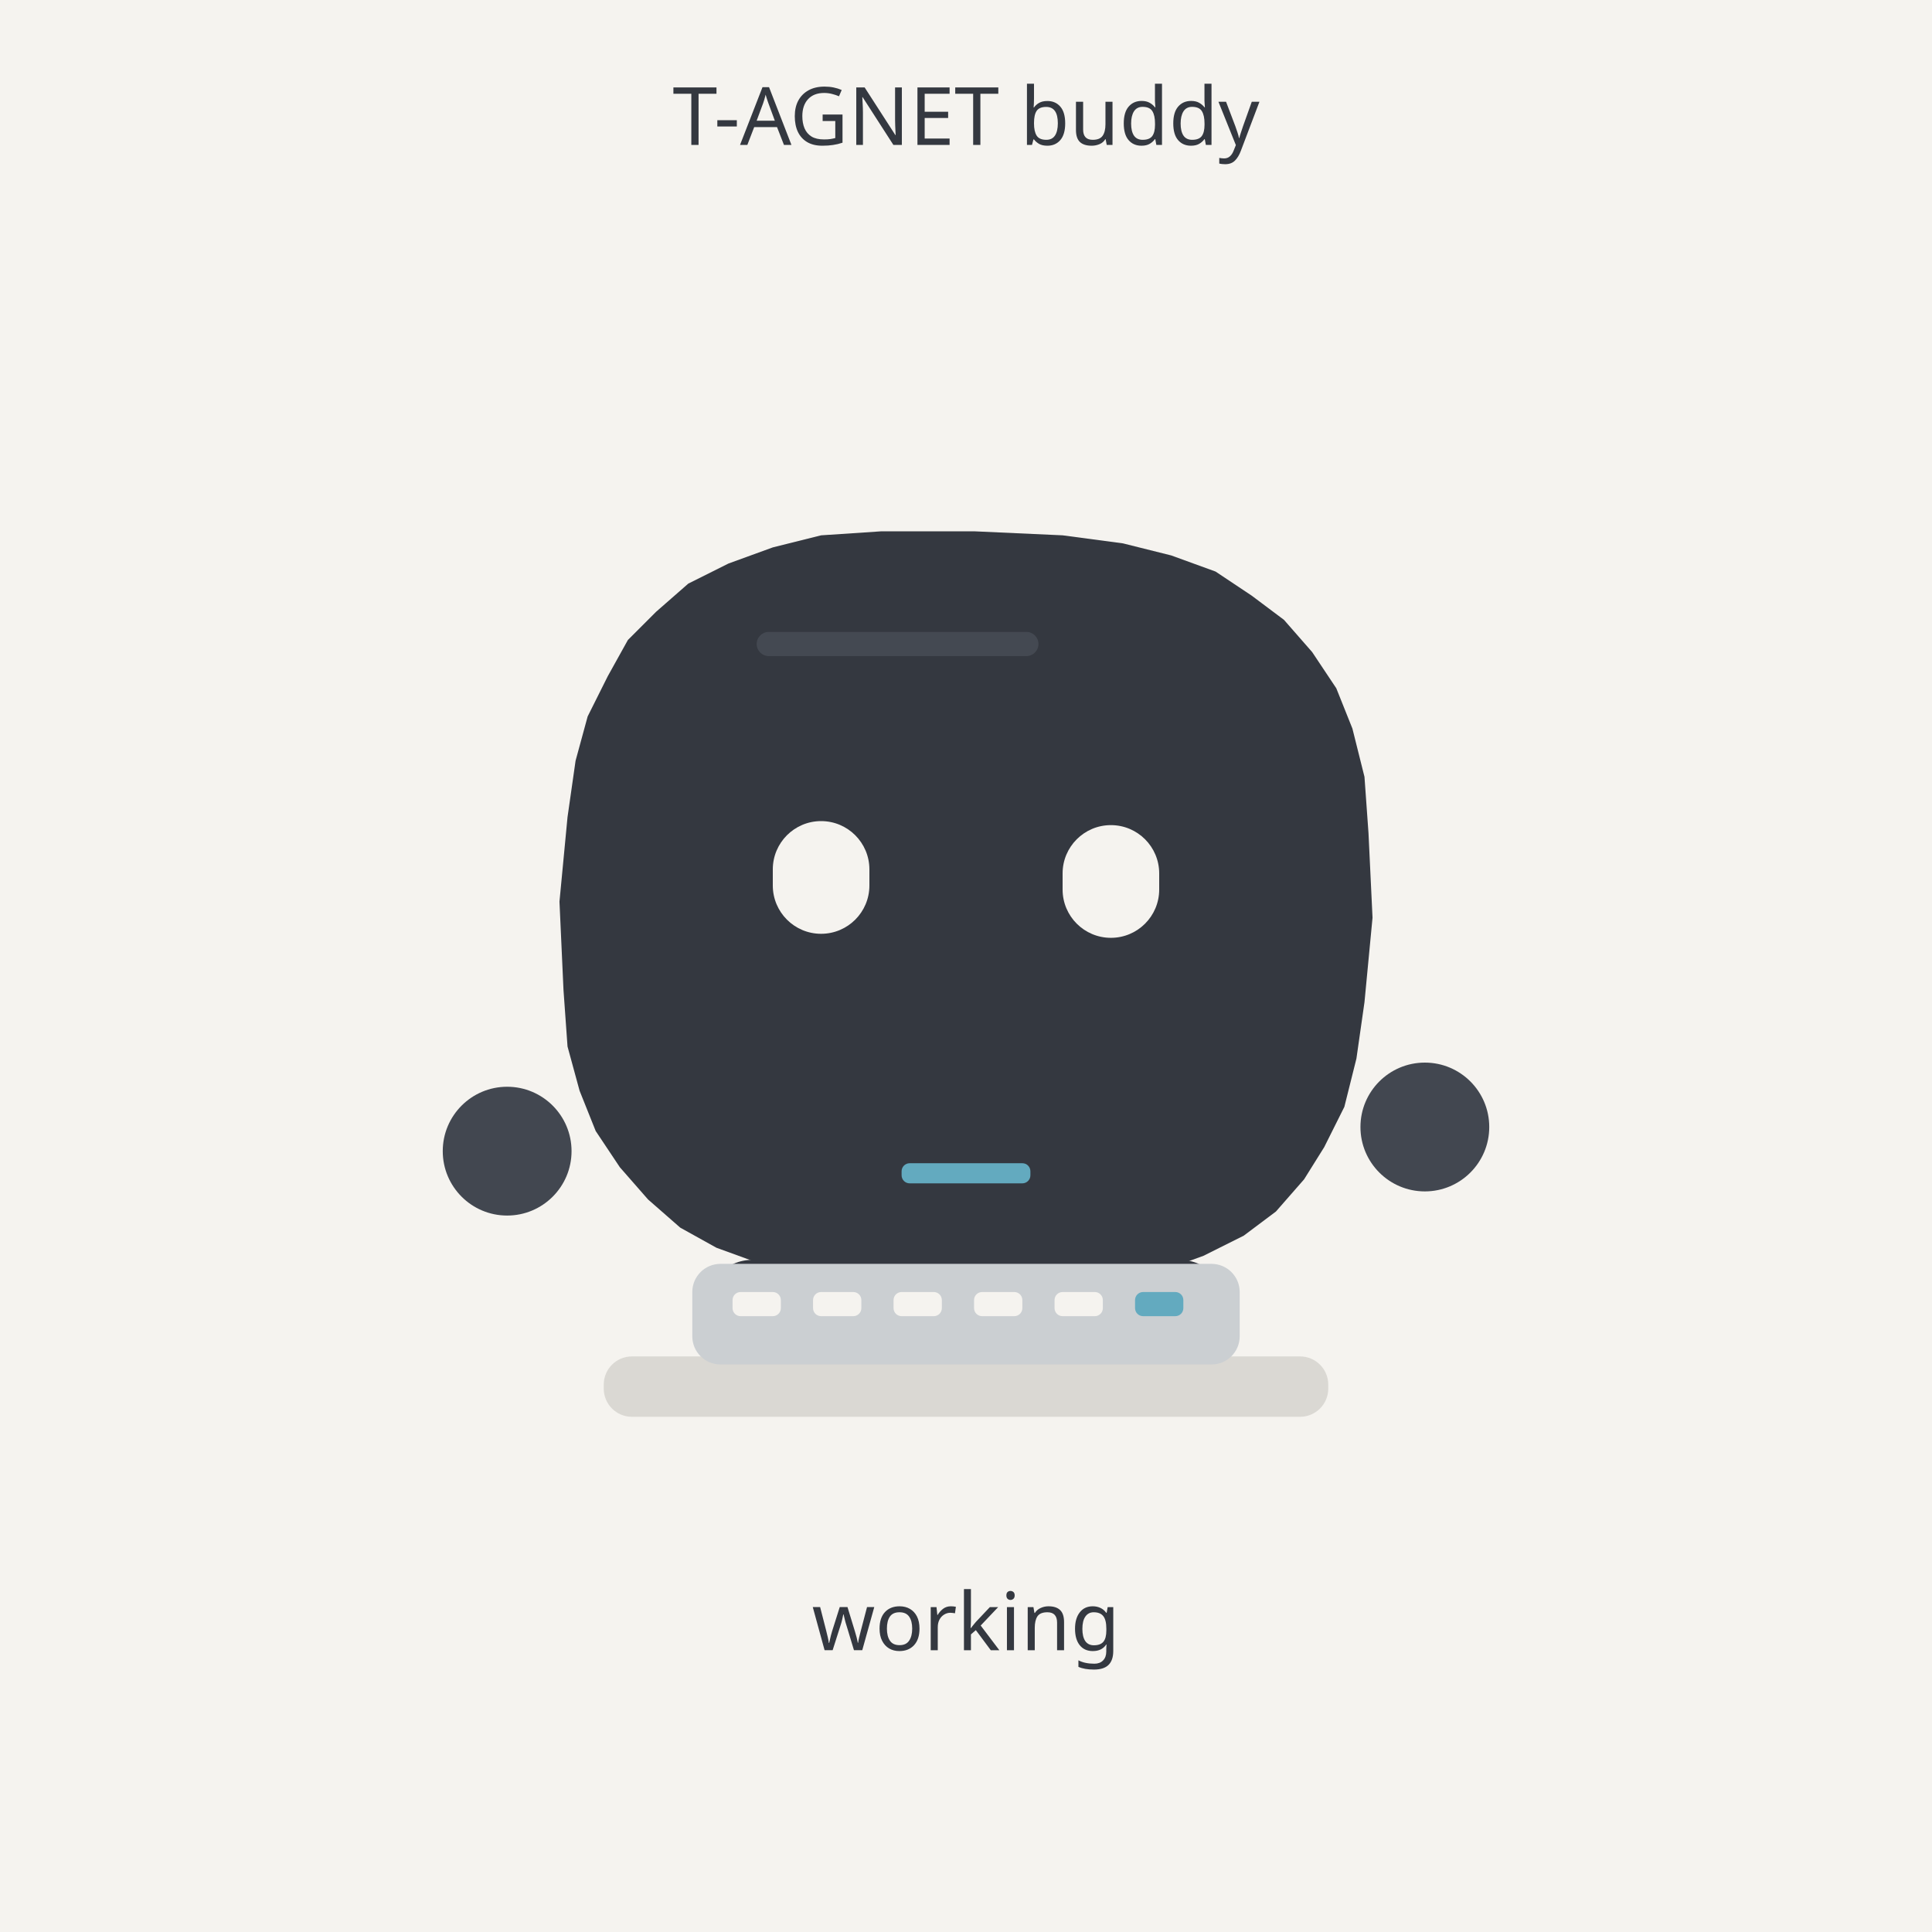
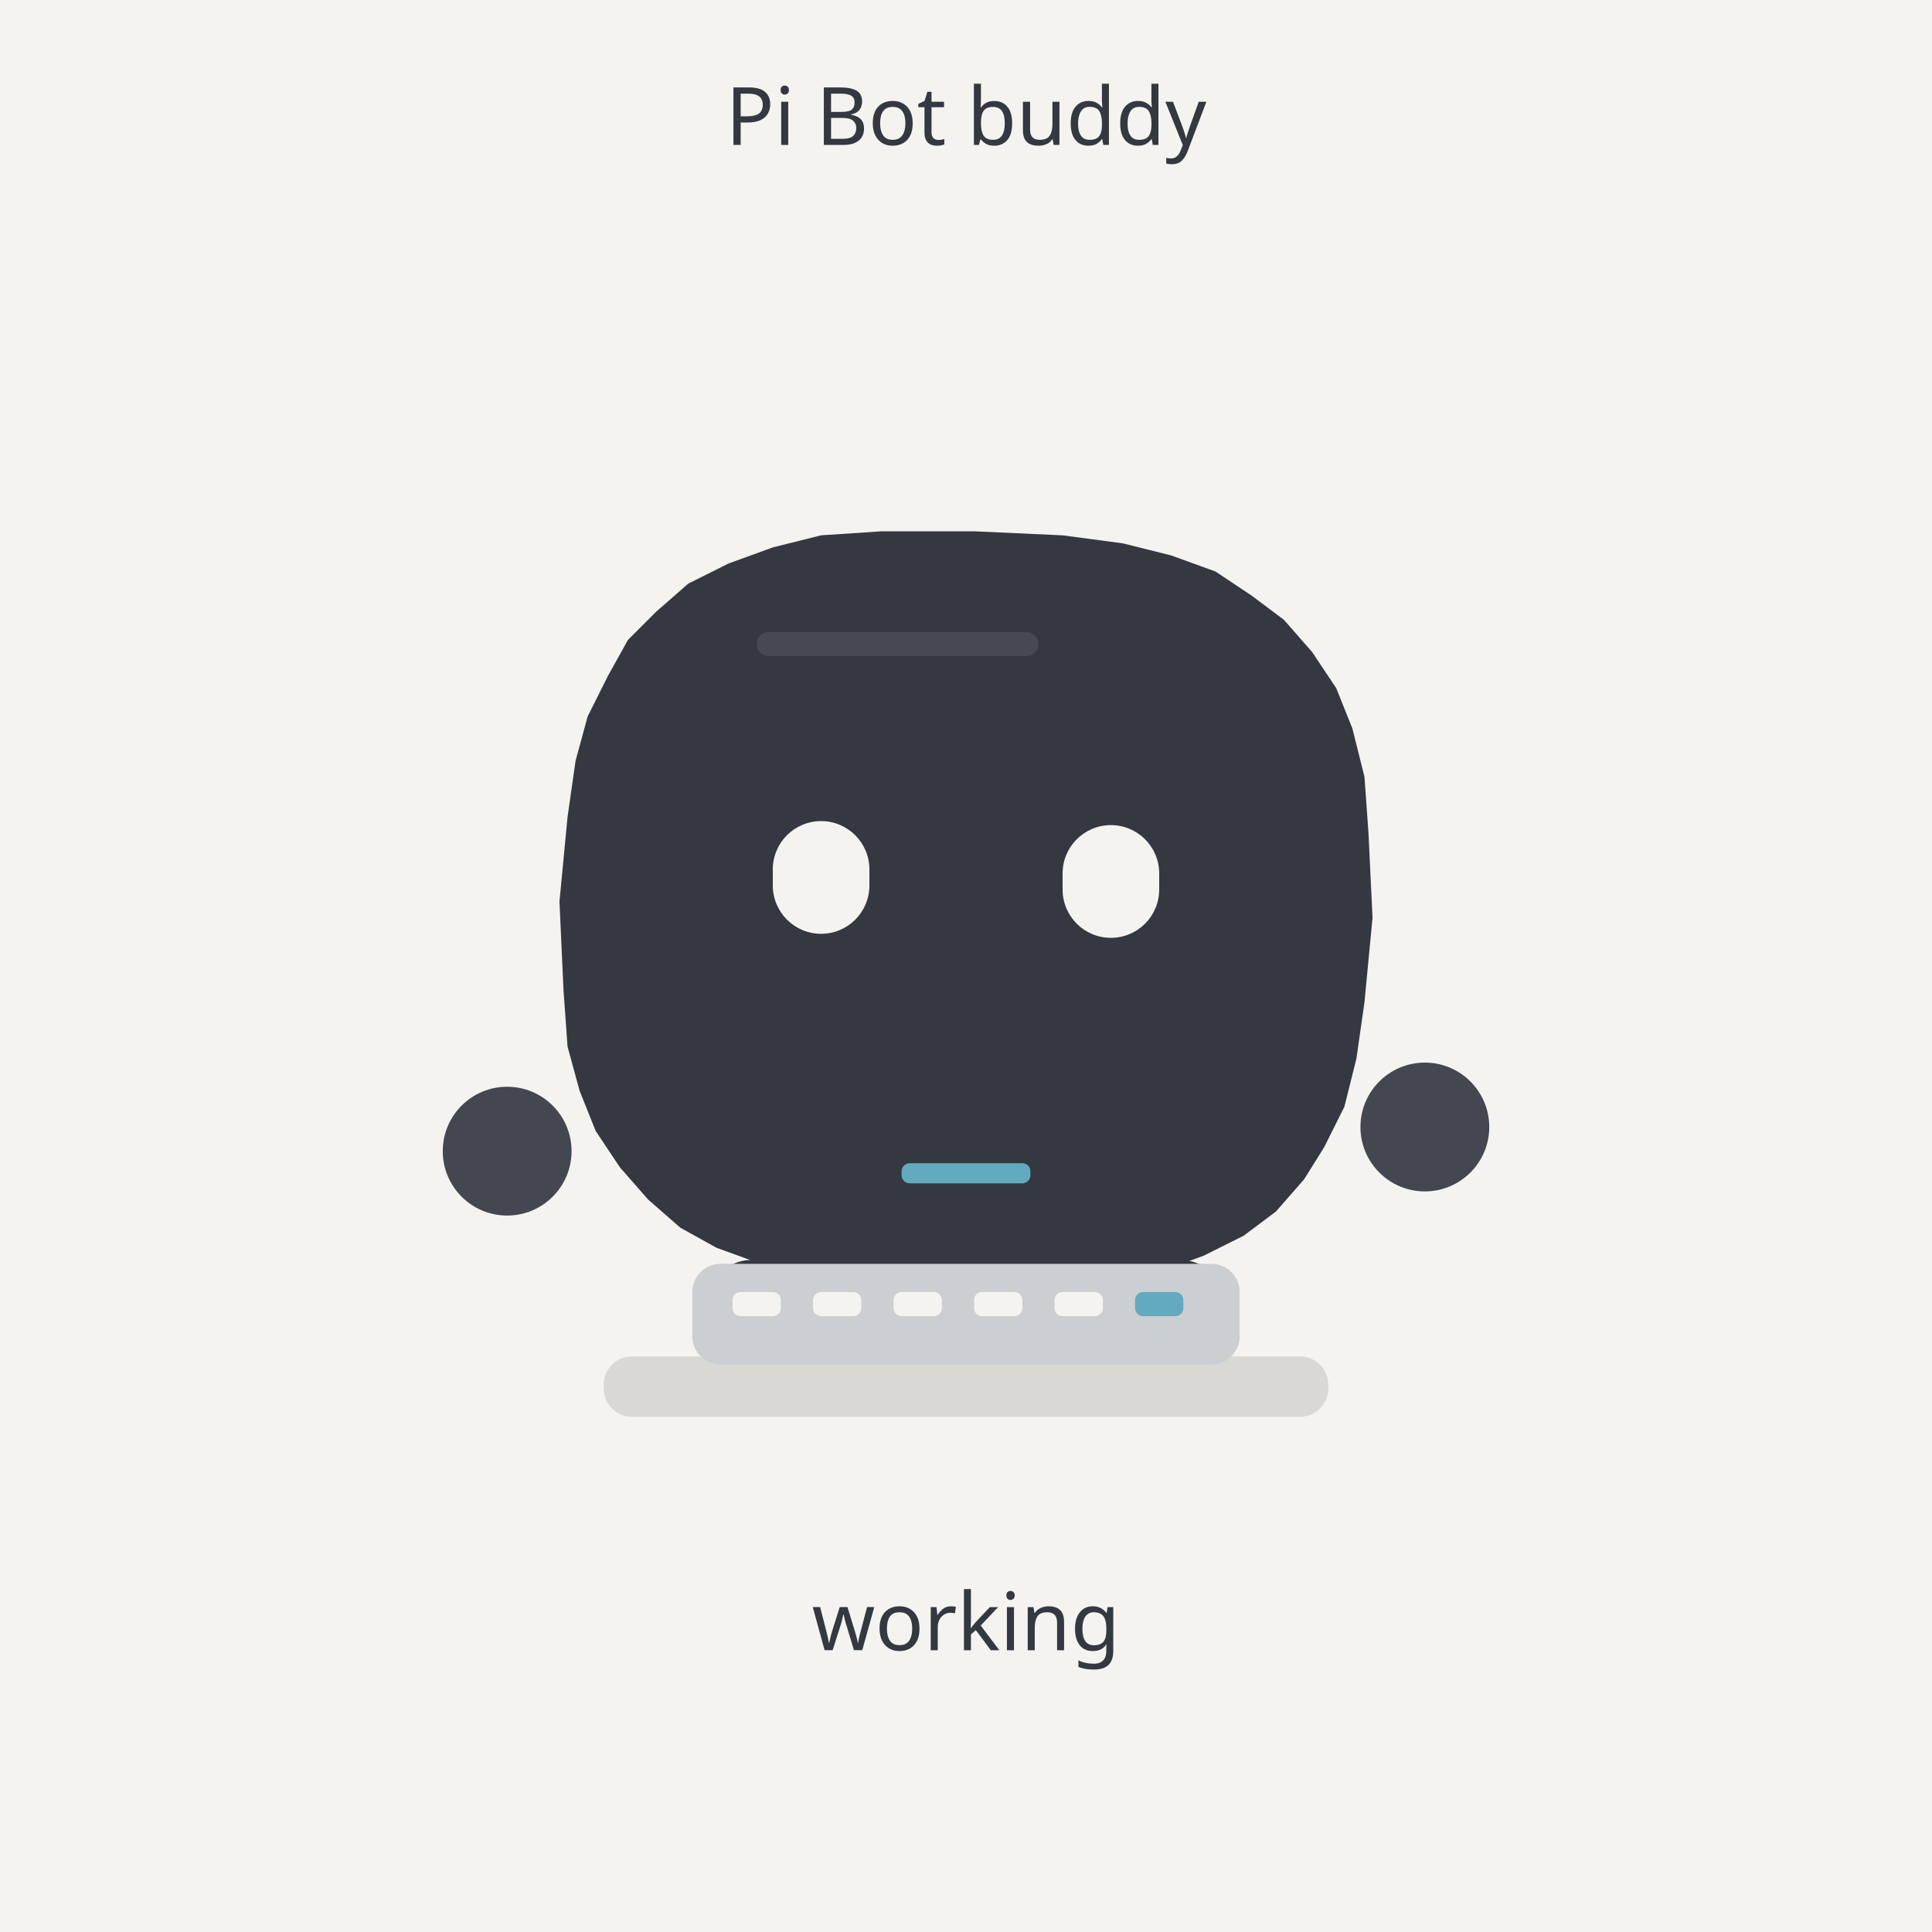
<svg xmlns="http://www.w3.org/2000/svg" width="480" height="480" viewBox="0 0 480 480">
  <rect width="480" height="480" fill="#F5F3EF" />
-   <text x="240" y="36" text-anchor="middle" font-family="sans-serif" font-size="20" fill="#343840">T-AGNET buddy</text>
+   <text x="240" y="36" text-anchor="middle" font-family="sans-serif" font-size="20" fill="#343840">Pi Bot buddy</text>
  <g transform="translate(30 64)">
    <rect x="120" y="273" width="180" height="15" rx="7" fill="#dad8d3" opacity="1" />
    <rect x="145" y="249" width="44" height="24" rx="12" fill="#343840" opacity="1" />
    <rect x="231" y="249" width="44" height="24" rx="12" fill="#343840" opacity="1" />
    <rect x="80" y="206" width="32" height="32" rx="16" fill="#424750" opacity="1" />
    <rect x="308" y="200" width="32" height="32" rx="16" fill="#424750" opacity="1" />
    <polygon fill="#343840" points="311,164 309,185 307,199 304,211 299,221 294,229 287,237 279,243 269,248 258,252 246,255 231,256 208,256 186,255 171,253 159,250 148,246 139,241 131,234 124,226 118,217 114,207 111,196 110,182 109,160 111,139 113,125 116,114 121,104 126,95 133,88 141,81 151,76 162,72 174,69 189,68 212,68 234,69 249,71 261,74 272,78 281,84 289,90 296,98 302,107 306,117 309,129 310,143 " />
    <rect x="158" y="93" width="70" height="6" rx="3" fill="#555a64" opacity="0.51" />
    <rect x="162" y="140" width="24" height="28" rx="12" fill="#f5f3ef" opacity="1" />
    <rect x="234" y="141" width="24" height="28" rx="12" fill="#f5f3ef" opacity="1" />
    <rect x="194" y="225" width="32" height="5" rx="2" fill="#63aabf" opacity="1" />
    <rect x="142" y="250" width="136" height="25" rx="7" fill="#cbcfd2" opacity="1" />
    <rect x="152" y="257" width="12" height="6" rx="2" fill="#f5f3ef" opacity="1" />
    <rect x="172" y="257" width="12" height="6" rx="2" fill="#f5f3ef" opacity="1" />
    <rect x="192" y="257" width="12" height="6" rx="2" fill="#f5f3ef" opacity="1" />
    <rect x="212" y="257" width="12" height="6" rx="2" fill="#f5f3ef" opacity="1" />
    <rect x="232" y="257" width="12" height="6" rx="2" fill="#f5f3ef" opacity="1" />
    <rect x="252" y="257" width="12" height="6" rx="2" fill="#63aabf" opacity="1" />
  </g>
  <text x="240" y="410" text-anchor="middle" font-family="sans-serif" font-size="20" fill="#343840">working</text>
</svg>
